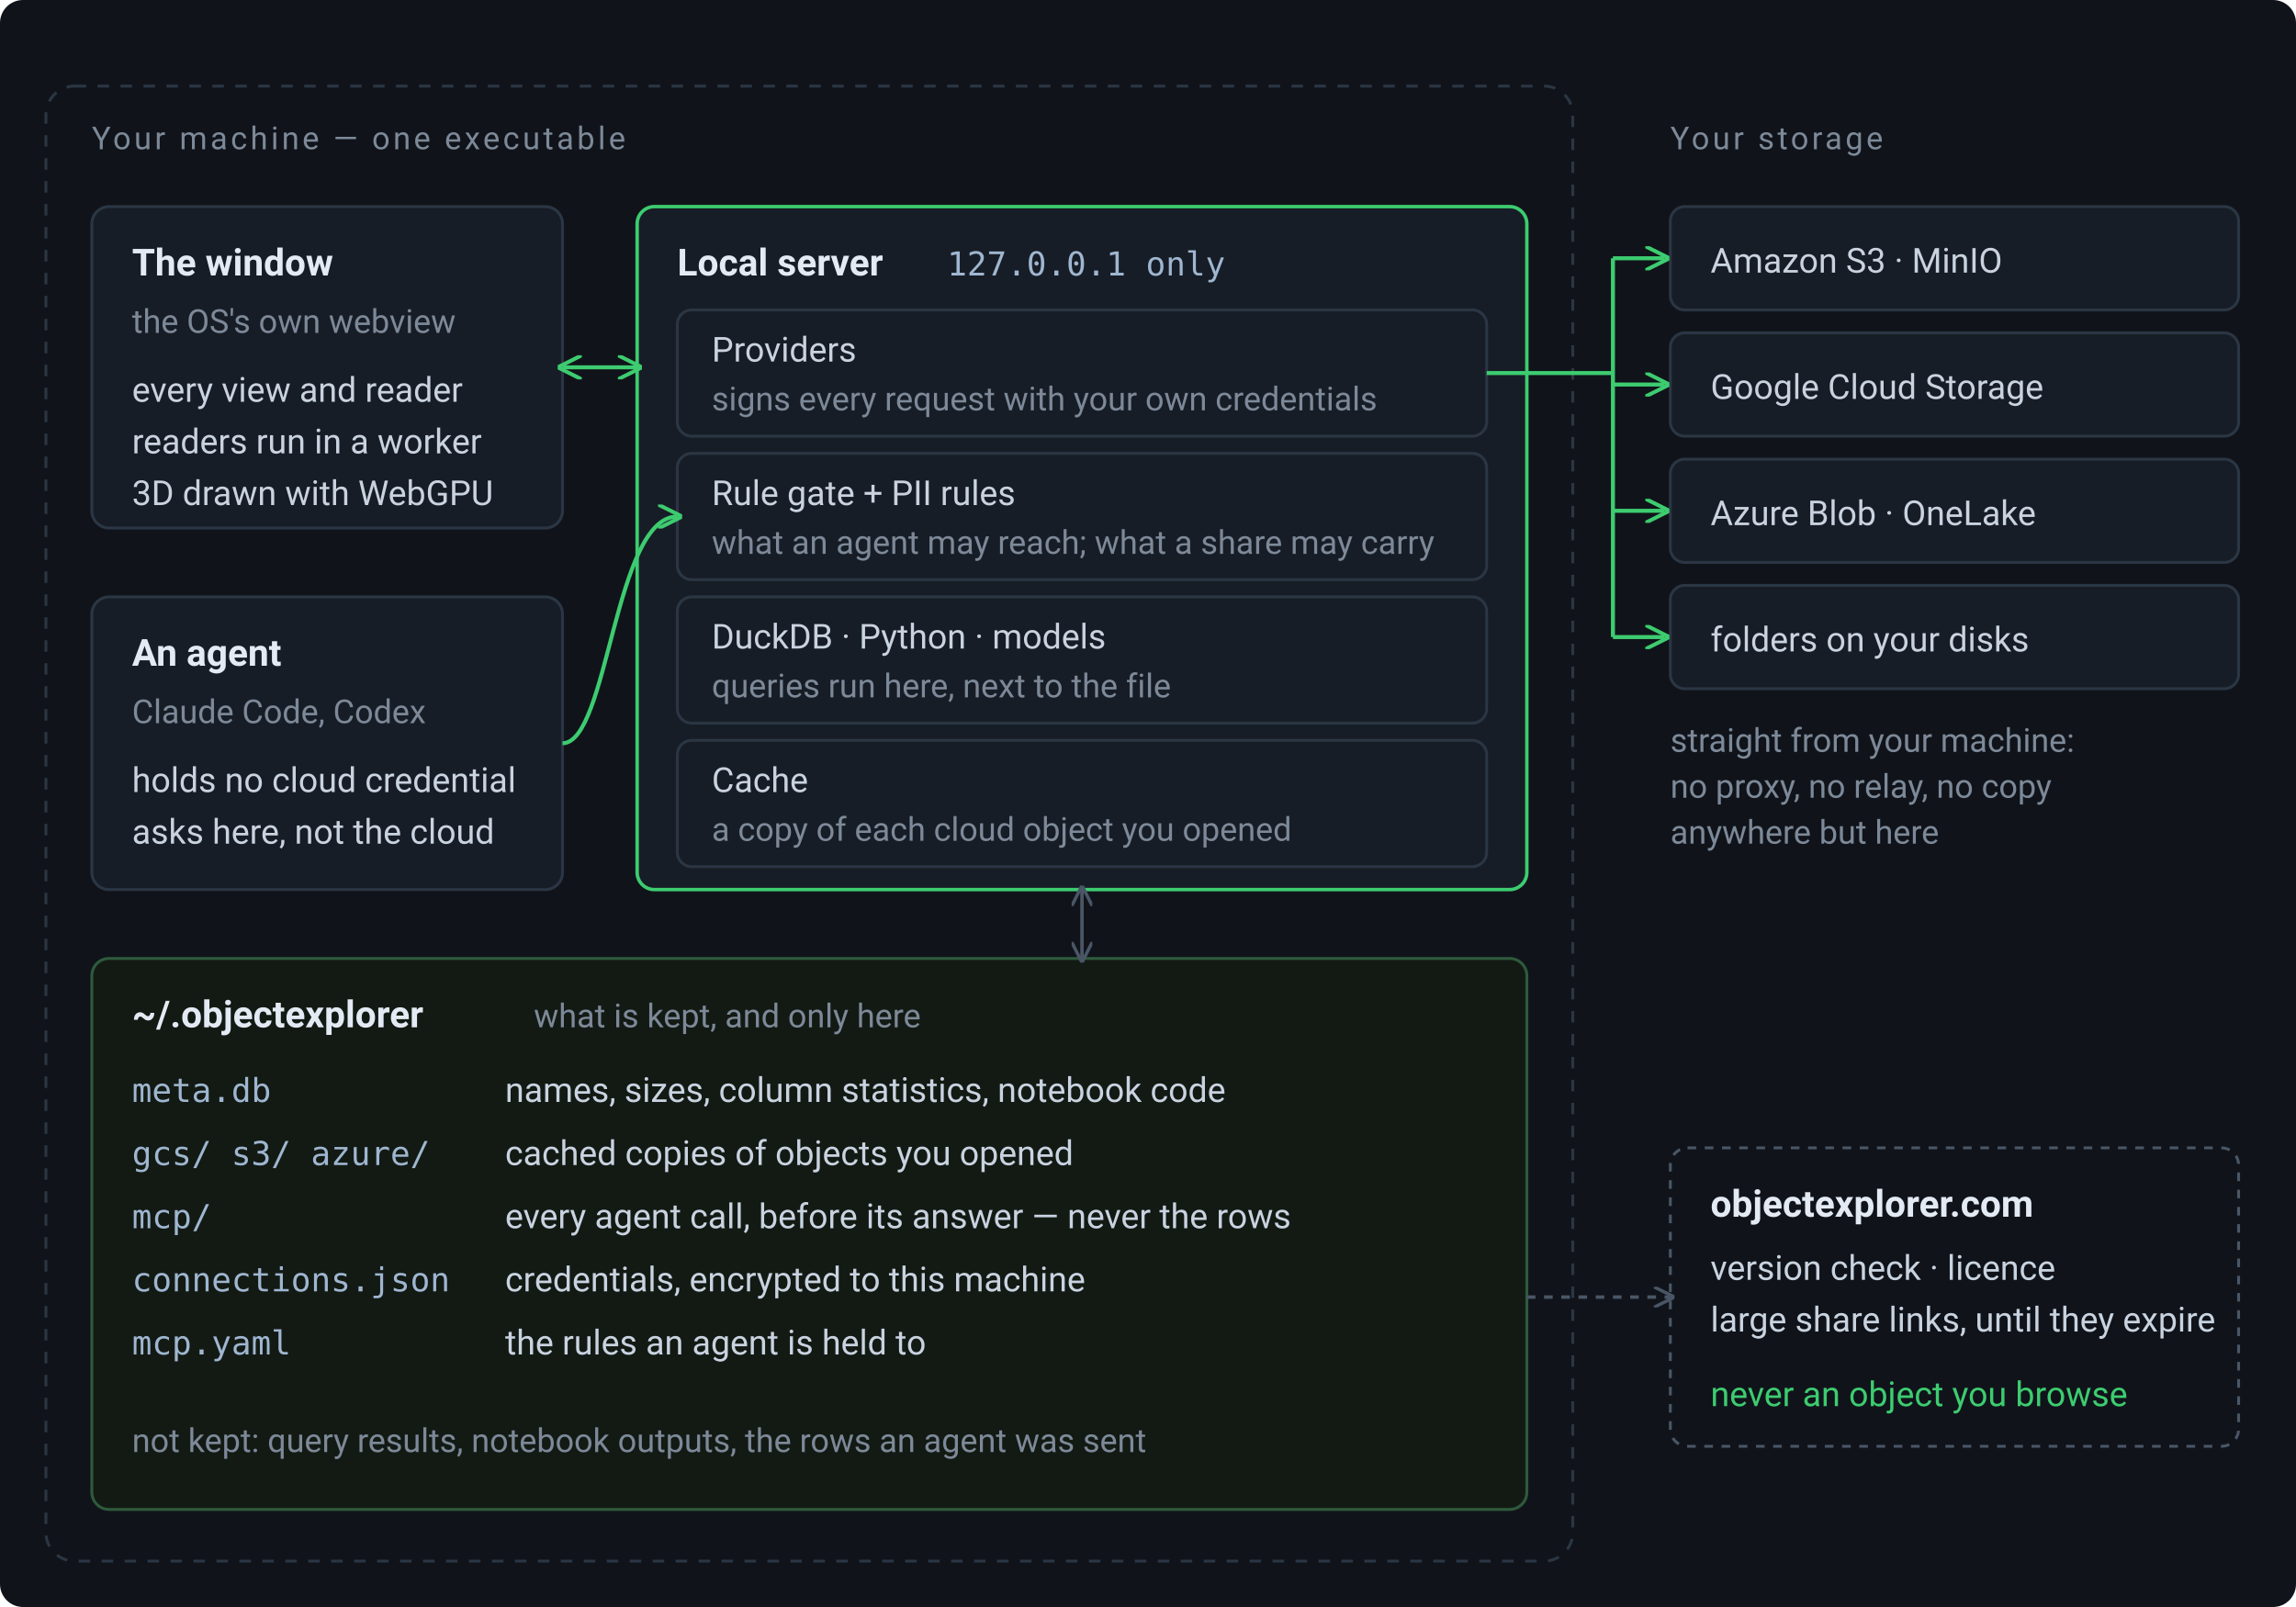
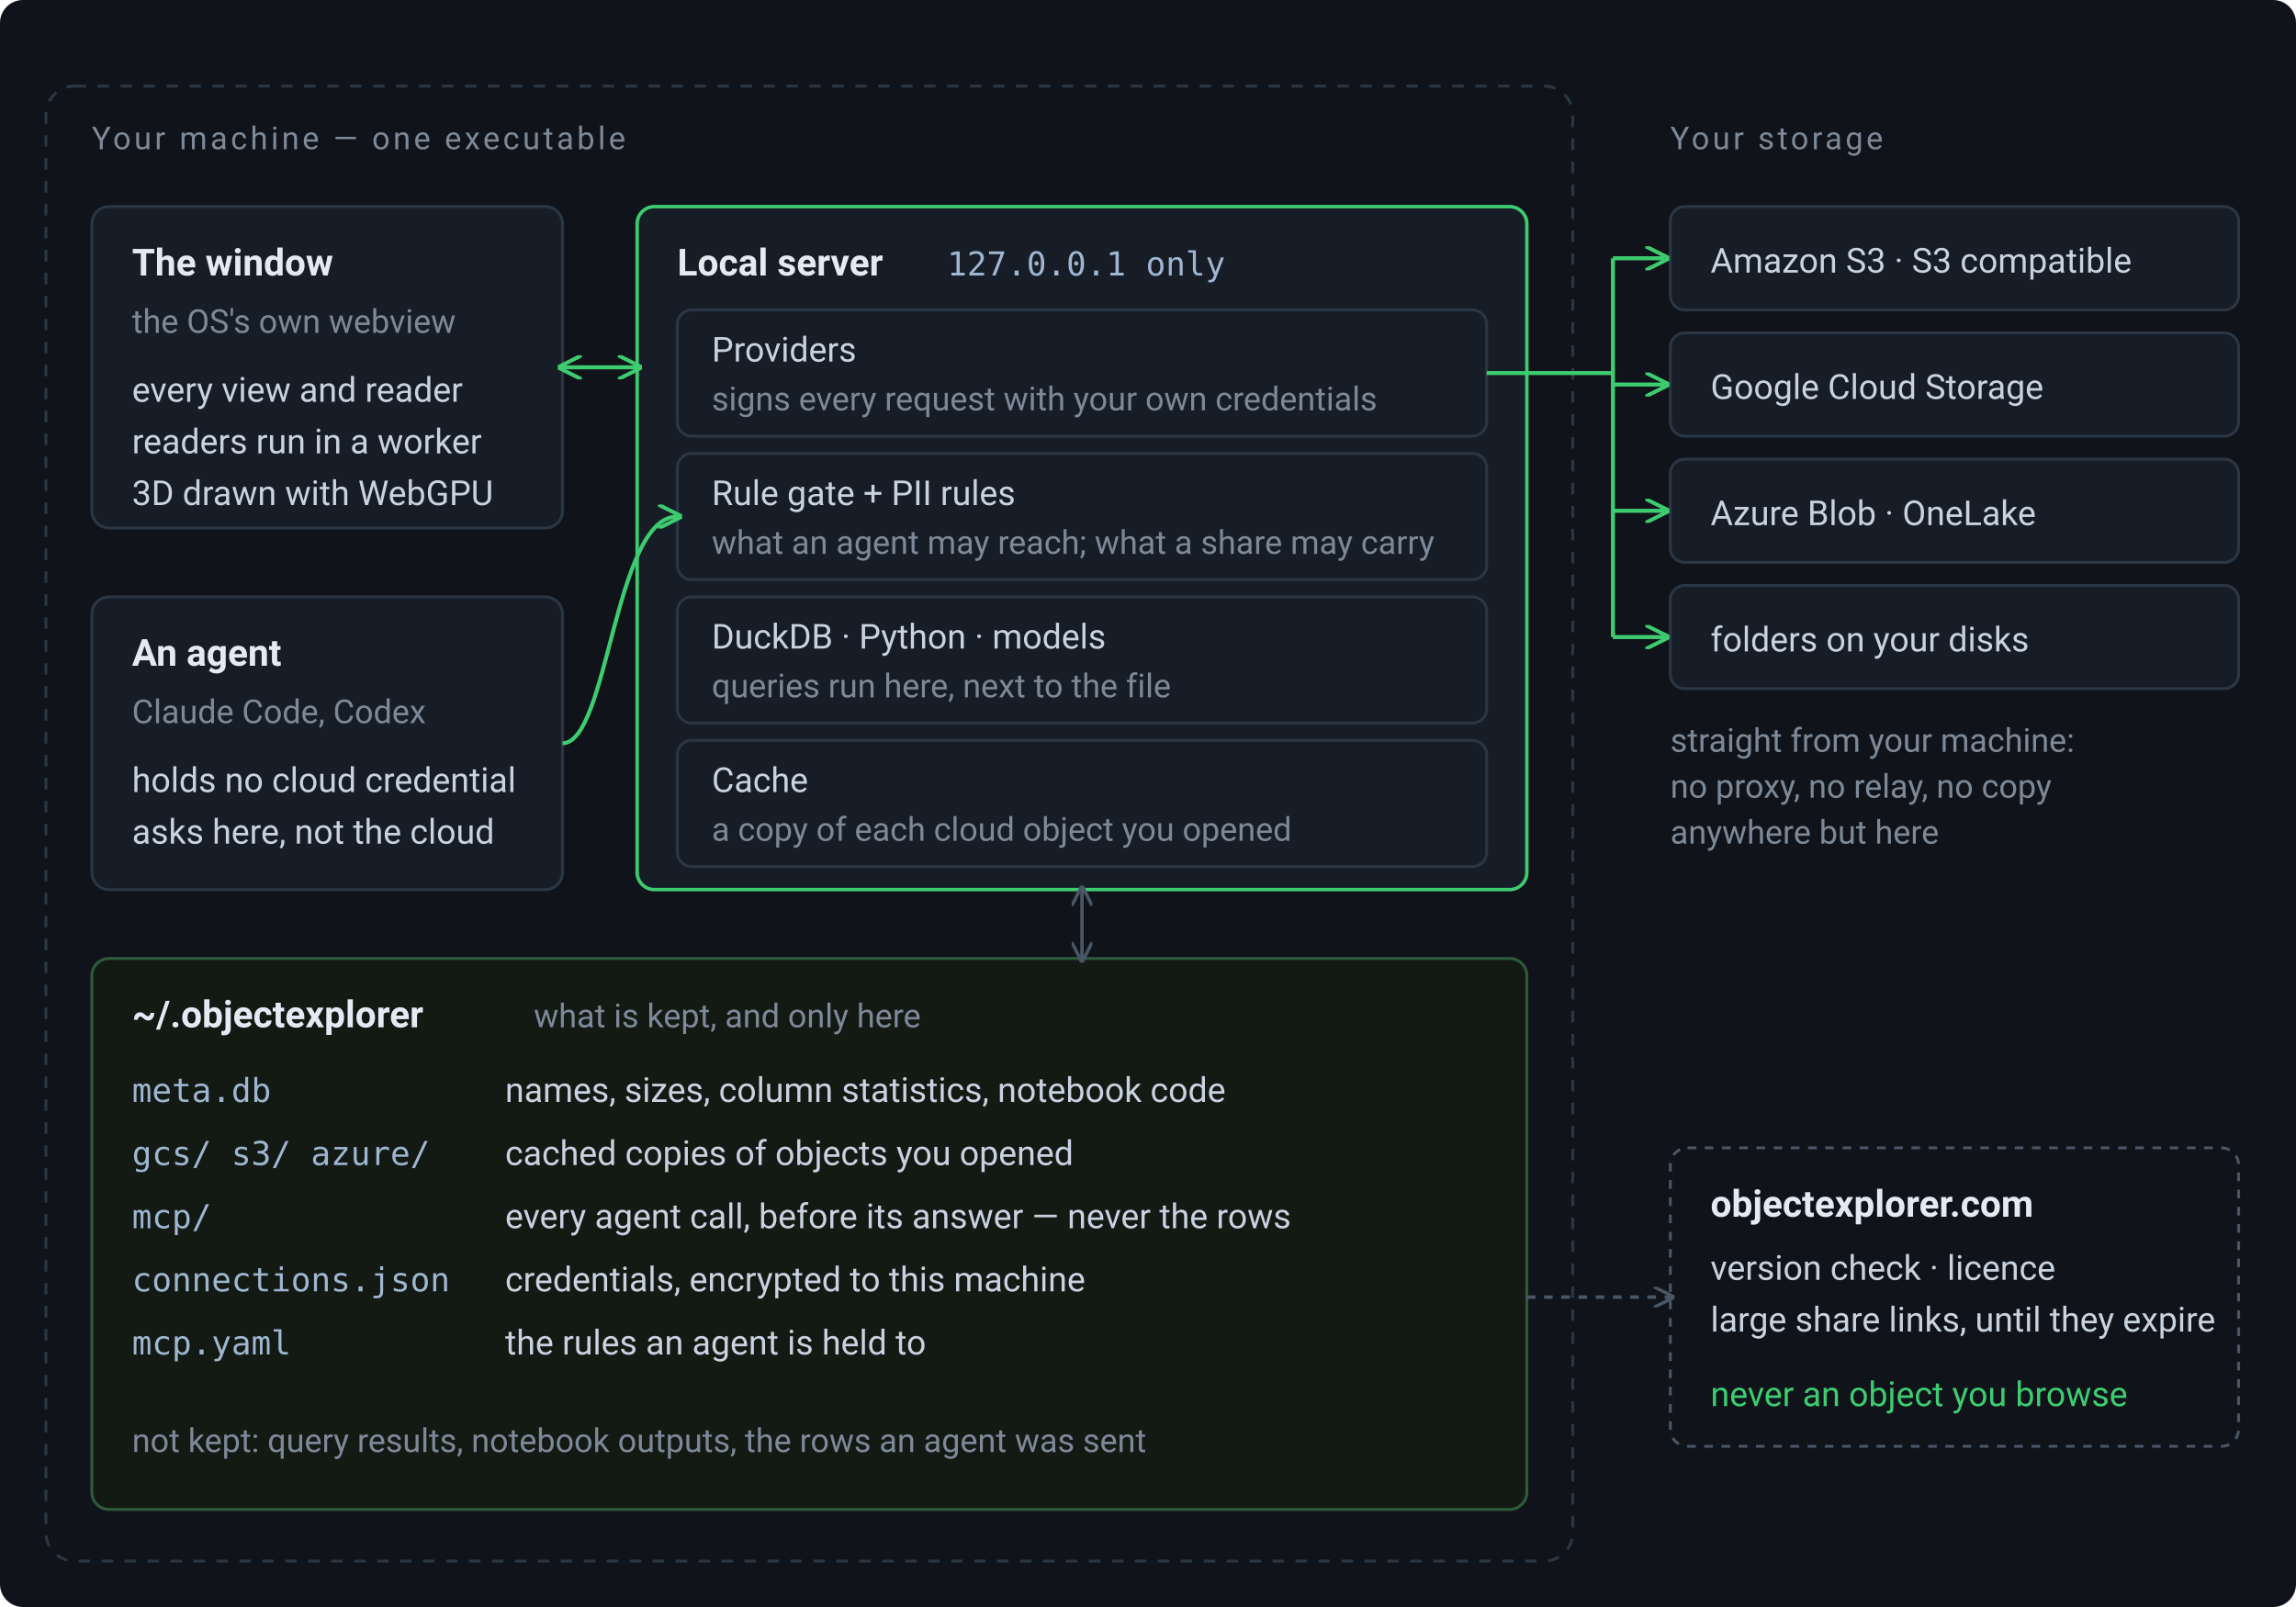
<svg xmlns="http://www.w3.org/2000/svg" viewBox="0 0 800 560" width="800" height="560" role="img" aria-label="How ObjectExplorer works: the window and any agent on your machine talk to one local server; the server signs requests straight to your storage, keeps what it remembers in ~/.objectexplorer, and calls objectexplorer.com only for updates, the licence and large share links.">
  <style>
	.bg { fill: #10141a }
	.zone { fill: none; stroke: #2b3644; stroke-width: 1; stroke-dasharray: 4 4 }
	.box { fill: #171d26; stroke: #2b3644; stroke-width: 1 }
	.hot { fill: #171d26; stroke: #3dcc70; stroke-width: 1.2 }
	.disk { fill: #131a14; stroke: #2e5a3c; stroke-width: 1 }
	.far { fill: #10141a; stroke: #4a5666; stroke-width: 1; stroke-dasharray: 3 3 }
	.head { fill: #7d8998; font: 11px -apple-system, BlinkMacSystemFont, "Segoe UI", Roboto, sans-serif; letter-spacing: 0.1em; text-transform: uppercase }
	.title { fill: #e3eaf3; font: 600 13px -apple-system, BlinkMacSystemFont, "Segoe UI", Roboto, sans-serif }
	.ink { fill: #c9d3e0; font: 12px -apple-system, BlinkMacSystemFont, "Segoe UI", Roboto, sans-serif }
	.mid { fill: #7d8998; font: 11.5px -apple-system, BlinkMacSystemFont, "Segoe UI", Roboto, sans-serif }
	.mono { fill: #9fb6d0; font: 11.5px ui-monospace, SFMono-Regular, Menlo, Consolas, monospace }
	.green { fill: #3dcc70 }
	.arrow { stroke: #4a5666; stroke-width: 1.2; fill: none }
	.arrow-hot { stroke: #3dcc70; stroke-width: 1.4; fill: none }
	.arrow-far { stroke: #4a5666; stroke-width: 1.2; fill: none; stroke-dasharray: 3 3 }
</style>
  <defs>
    <marker id="tip" viewBox="0 0 10 10" refX="8" refY="5" markerWidth="6" markerHeight="6" orient="auto-start-reverse">
      <path d="M0,0 L10,5 L0,10" fill="none" stroke="#4a5666" stroke-width="1.6" />
    </marker>
    <marker id="tip-hot" viewBox="0 0 10 10" refX="8" refY="5" markerWidth="6" markerHeight="6" orient="auto-start-reverse">
      <path d="M0,0 L10,5 L0,10" fill="none" stroke="#3dcc70" stroke-width="1.6" />
    </marker>
  </defs>
  <rect class="bg" x="0" y="0" width="800" height="560" rx="8" />
  <rect class="zone" x="16" y="30" width="532" height="514" rx="10" />
  <text class="head" x="32" y="52">Your machine — one executable</text>
  <rect class="box" x="32" y="72" width="164" height="112" rx="6" />
  <text class="title" x="46" y="96">The window</text>
  <text class="mid" x="46" y="116">the OS's own webview</text>
  <text class="ink" x="46" y="140">every view and reader</text>
  <text class="ink" x="46" y="158">readers run in a worker</text>
  <text class="ink" x="46" y="176">3D drawn with WebGPU</text>
  <rect class="box" x="32" y="208" width="164" height="102" rx="6" />
  <text class="title" x="46" y="232">An agent</text>
  <text class="mid" x="46" y="252">Claude Code, Codex</text>
  <text class="ink" x="46" y="276">holds no cloud credential</text>
  <text class="ink" x="46" y="294">asks here, not the cloud</text>
  <rect class="hot" x="222" y="72" width="310" height="238" rx="6" />
  <text class="title" x="236" y="96">Local server</text>
  <text class="mono" x="330" y="96">127.0.0.1 only</text>
  <rect class="box" x="236" y="108" width="282" height="44" rx="5" />
  <text class="ink" x="248" y="126">Providers</text>
  <text class="mid" x="248" y="143">signs every request with your own credentials</text>
  <rect class="box" x="236" y="158" width="282" height="44" rx="5" />
  <text class="ink" x="248" y="176">Rule gate + PII rules</text>
  <text class="mid" x="248" y="193">what an agent may reach; what a share may carry</text>
  <rect class="box" x="236" y="208" width="282" height="44" rx="5" />
  <text class="ink" x="248" y="226">DuckDB · Python · models</text>
  <text class="mid" x="248" y="243">queries run here, next to the file</text>
  <rect class="box" x="236" y="258" width="282" height="44" rx="5" />
  <text class="ink" x="248" y="276">Cache</text>
  <text class="mid" x="248" y="293">a copy of each cloud object you opened</text>
  <path class="arrow-hot" d="M196,128 L222,128" marker-start="url(#tip-hot)" marker-end="url(#tip-hot)" />
  <path class="arrow-hot" d="M196,259 C212,259 214,180 236,180" marker-end="url(#tip-hot)" />
  <rect class="disk" x="32" y="334" width="500" height="192" rx="6" />
  <text class="title" x="46" y="358">~/.objectexplorer</text>
  <text class="mid" x="186" y="358">what is kept, and only here</text>
  <text class="mono" x="46" y="384">meta.db</text>
  <text class="ink" x="176" y="384">names, sizes, column statistics, notebook code</text>
  <text class="mono" x="46" y="406">gcs/ s3/ azure/</text>
  <text class="ink" x="176" y="406">cached copies of objects you opened</text>
  <text class="mono" x="46" y="428">mcp/</text>
  <text class="ink" x="176" y="428">every agent call, before its answer — never the rows</text>
  <text class="mono" x="46" y="450">connections.json</text>
  <text class="ink" x="176" y="450">credentials, encrypted to this machine</text>
  <text class="mono" x="46" y="472">mcp.yaml</text>
  <text class="ink" x="176" y="472">the rules an agent is held to</text>
  <text class="mid" x="46" y="506">not kept: query results, notebook outputs, the rows an agent was sent</text>
  <path class="arrow" d="M377,310 L377,334" marker-start="url(#tip)" marker-end="url(#tip)" />
  <text class="head" x="582" y="52">Your storage</text>
  <rect class="box" x="582" y="72" width="198" height="36" rx="5" />
-   <text class="ink" x="596" y="95">Amazon S3 · MinIO</text>
+   <text class="ink" x="596" y="95">Amazon S3 · S3 compatible</text>
  <rect class="box" x="582" y="116" width="198" height="36" rx="5" />
  <text class="ink" x="596" y="139">Google Cloud Storage</text>
  <rect class="box" x="582" y="160" width="198" height="36" rx="5" />
  <text class="ink" x="596" y="183">Azure Blob · OneLake</text>
  <rect class="box" x="582" y="204" width="198" height="36" rx="5" />
  <text class="ink" x="596" y="227">folders on your disks</text>
  <path class="arrow-hot" d="M518,130 L562,130" />
  <path class="arrow-hot" d="M562,90 L562,222" />
  <path class="arrow-hot" d="M562,90 L580,90" marker-end="url(#tip-hot)" />
  <path class="arrow-hot" d="M562,134 L580,134" marker-end="url(#tip-hot)" />
  <path class="arrow-hot" d="M562,178 L580,178" marker-end="url(#tip-hot)" />
  <path class="arrow-hot" d="M562,222 L580,222" marker-end="url(#tip-hot)" />
  <text class="mid" x="582" y="262">straight from your machine:</text>
  <text class="mid" x="582" y="278">no proxy, no relay, no copy</text>
  <text class="mid" x="582" y="294">anywhere but here</text>
  <rect class="far" x="582" y="400" width="198" height="104" rx="6" />
  <text class="title" x="596" y="424">objectexplorer.com</text>
  <text class="ink" x="596" y="446">version check · licence</text>
  <text class="ink" x="596" y="464">large share links, until they expire</text>
  <text class="green" x="596" y="490" style="font: 12px -apple-system, BlinkMacSystemFont, 'Segoe UI', Roboto, sans-serif">never an object you browse</text>
  <path class="arrow-far" d="M532,452 L582,452" marker-end="url(#tip)" />
</svg>
